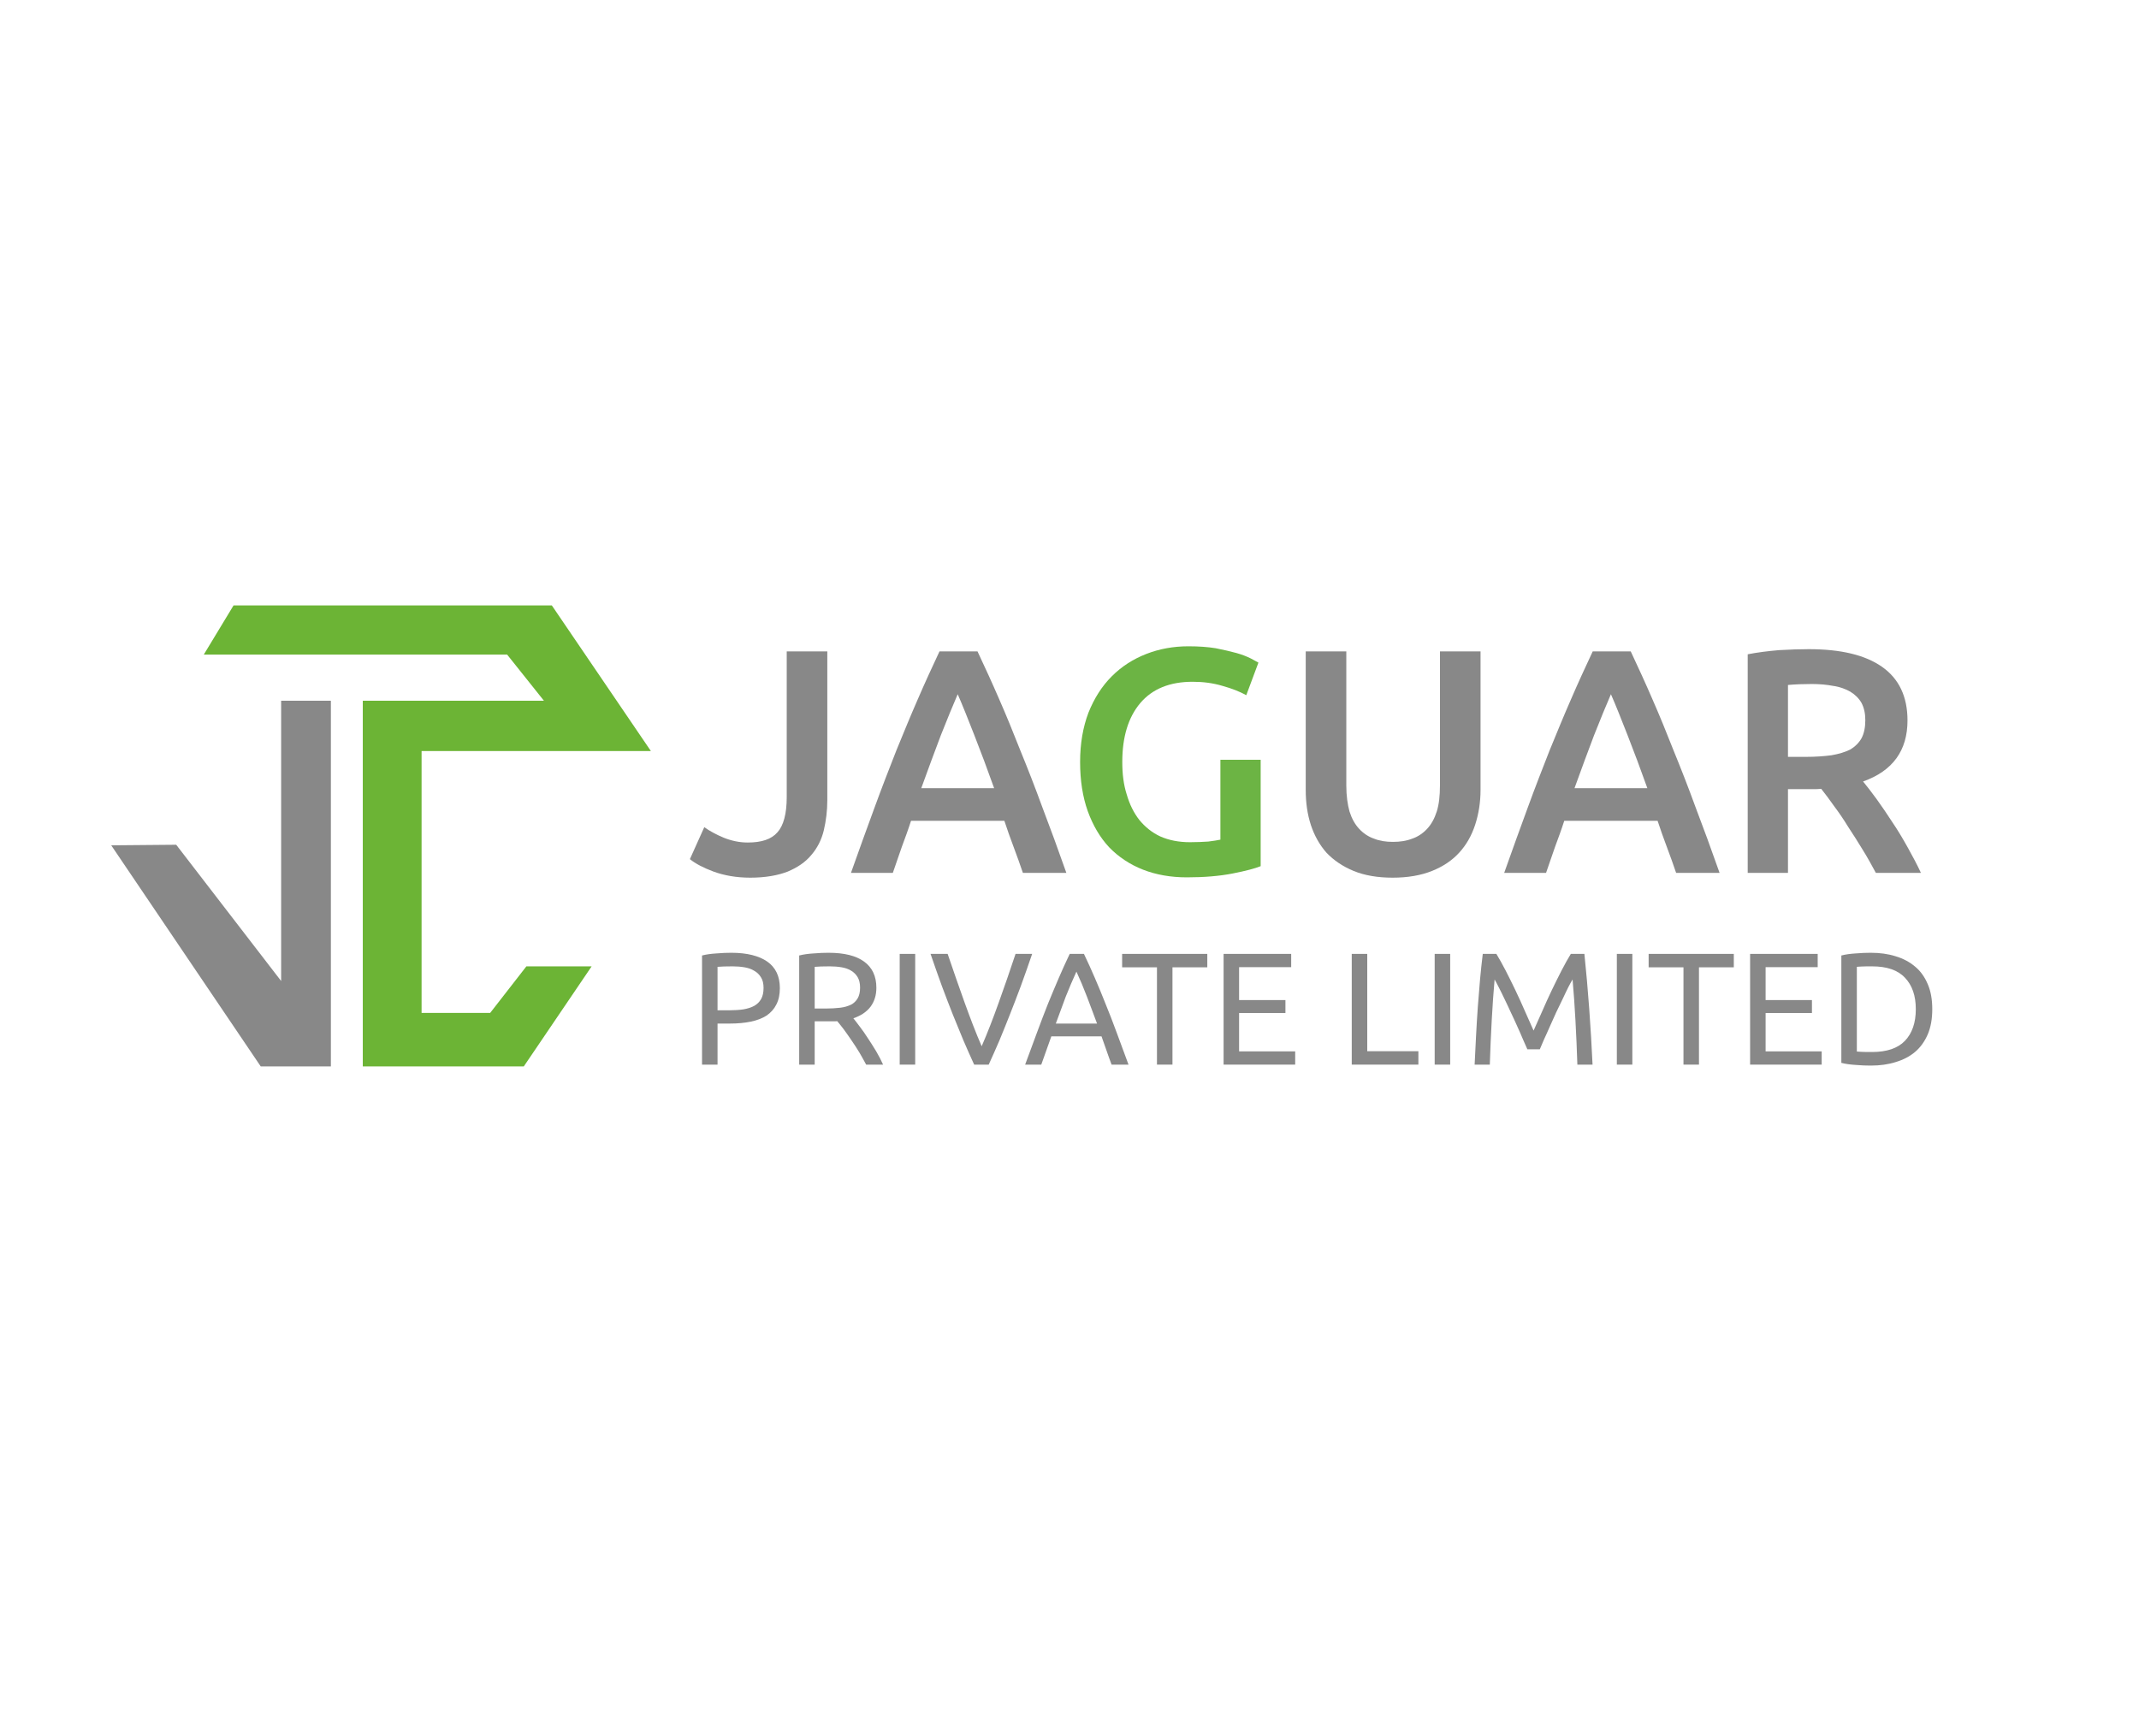
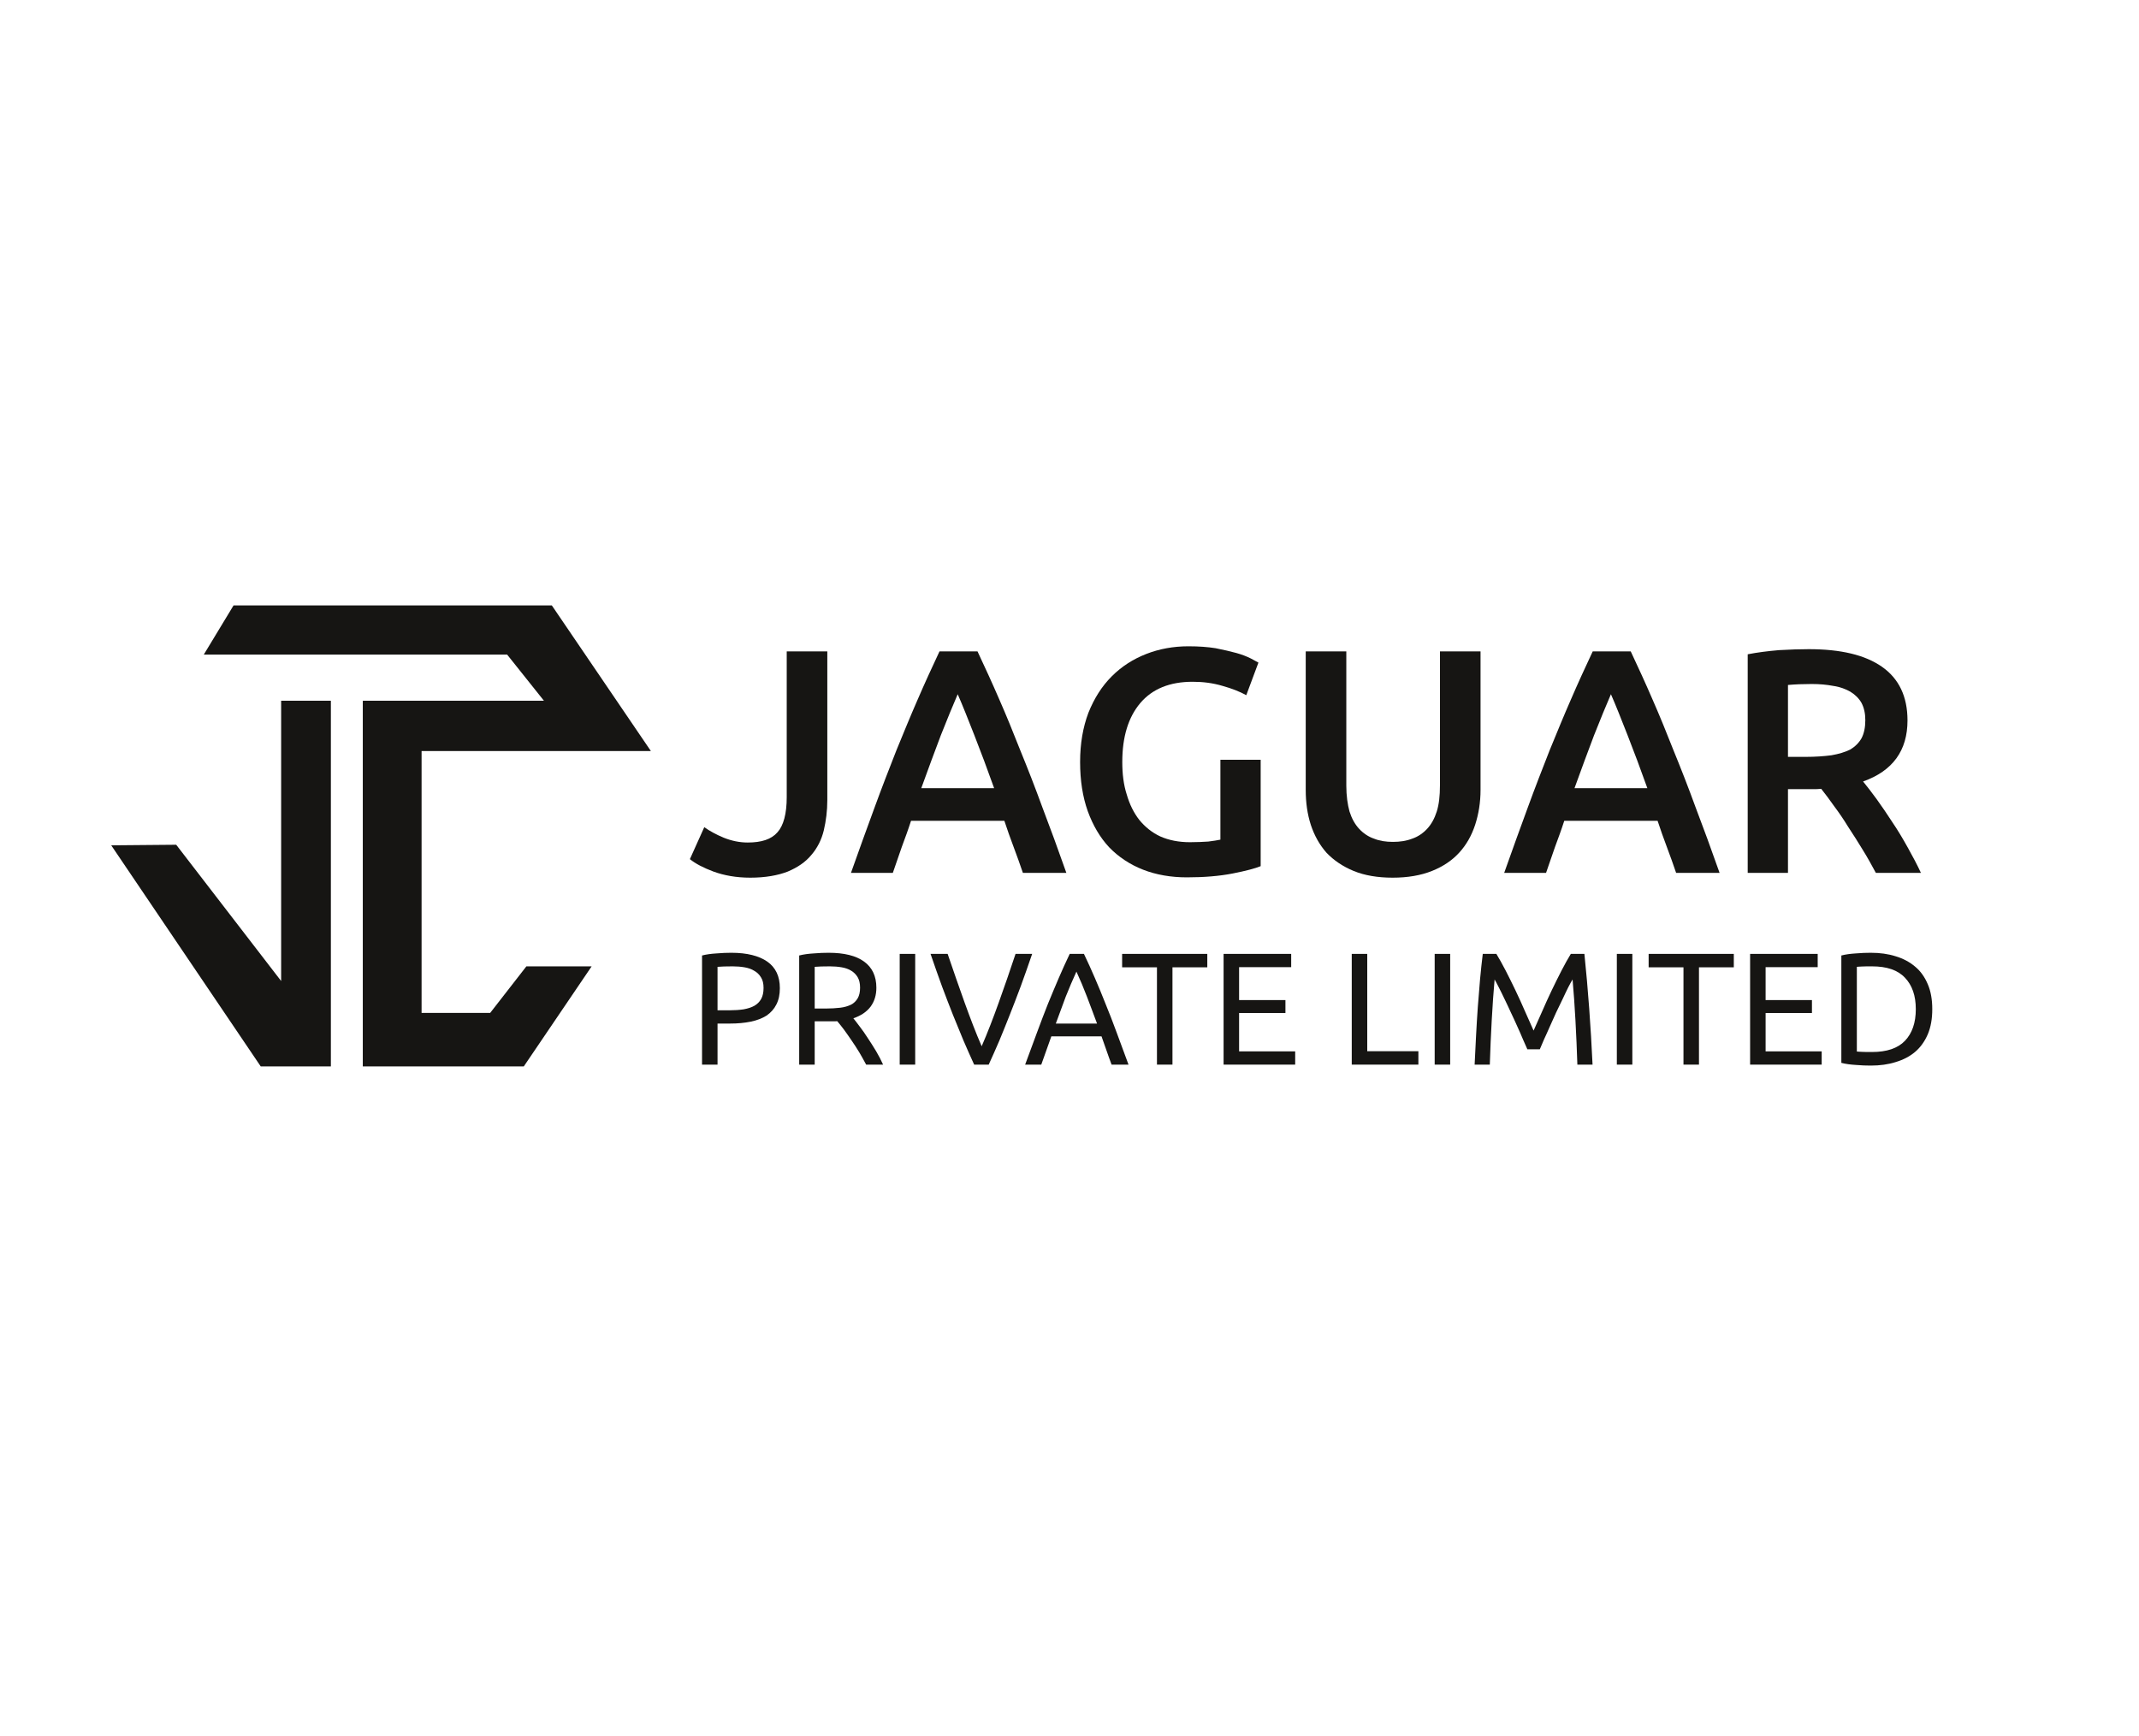
<svg xmlns="http://www.w3.org/2000/svg" xmlns:xlink="http://www.w3.org/1999/xlink" version="1.1" width="1000" height="811.419" viewBox="0 0 1000 811.419">
  <defs>
    <path id="font_1_45" d="M.435 .228C.435 .194 .431 .163 .424 .133 .417 .104 .404 .078 .385 .056 .367 .034 .342 .017 .311 .004 .28-.008 .241-.015 .194-.015 .15-.015 .112-.008 .079 .004 .047 .016 .022 .029 .005 .043L.05 .143C.067 .131 .087 .12 .111 .11 .136 .1 .161 .095 .186 .095 .229 .095 .26 .105 .279 .127 .298 .148 .308 .185 .308 .237V.693H.435V.228Z" />
    <path id="font_1_36" d="M.543 0C.534 .027 .524 .054 .514 .081 .504 .108 .494 .135 .485 .163H.193C.184 .135 .174 .108 .164 .081 .155 .054 .145 .027 .136 0H.005C.031 .074 .056 .142 .079 .205 .102 .268 .125 .327 .147 .383 .17 .439 .192 .493 .214 .543 .236 .594 .259 .644 .282 .693H.401C.424 .644 .447 .594 .469 .543 .491 .493 .513 .439 .535 .383 .558 .327 .581 .268 .604 .205 .628 .142 .653 .074 .679 0H.543M.339 .559C.324 .524 .306 .481 .286 .43 .267 .379 .246 .324 .225 .265H.453C.432 .324 .411 .38 .391 .431 .371 .482 .354 .525 .339 .559Z" />
    <path id="font_1_42" d="M.407 .598C.336 .598 .281 .576 .243 .531 .206 .487 .187 .426 .187 .347 .187 .31 .191 .276 .201 .245 .21 .214 .223 .188 .24 .166 .258 .144 .28 .126 .306 .114 .333 .102 .364 .096 .399 .096 .421 .096 .44 .097 .456 .098 .472 .1 .485 .102 .494 .104V.354H.62V.021C.603 .014 .573 .006 .532-.002 .491-.01 .443-.014 .389-.014 .339-.014 .293-.006 .252 .01 .211 .026 .175 .05 .146 .08 .117 .111 .095 .149 .079 .193 .063 .238 .055 .289 .055 .347 .055 .405 .064 .456 .081 .501 .099 .546 .123 .584 .154 .615 .185 .646 .221 .669 .262 .685 .303 .701 .347 .709 .394 .709 .426 .709 .454 .707 .479 .703 .504 .698 .526 .693 .544 .688 .562 .683 .577 .677 .589 .671 .6 .665 .608 .661 .613 .658L.575 .556C.555 .567 .53 .577 .501 .585 .471 .594 .44 .598 .407 .598Z" />
    <path id="font_1_56" d="M.35-.015C.303-.015 .262-.008 .228 .006 .194 .02 .166 .039 .143 .063 .121 .088 .105 .117 .094 .15 .083 .184 .078 .22 .078 .26V.693H.205V.273C.205 .241 .209 .214 .215 .192 .222 .17 .232 .152 .245 .138 .258 .124 .274 .113 .292 .107 .309 .1 .329 .097 .351 .097 .373 .097 .393 .1 .411 .107 .429 .113 .445 .124 .458 .138 .471 .152 .481 .17 .488 .192 .495 .214 .498 .241 .498 .273V.693H.625V.26C.625 .22 .619 .184 .608 .15 .597 .117 .581 .088 .558 .063 .536 .039 .508 .02 .473 .006 .438-.008 .397-.015 .35-.015Z" />
    <path id="font_1_53" d="M.274 .7C.374 .7 .45 .682 .503 .645 .556 .608 .583 .552 .583 .477 .583 .383 .537 .319 .444 .286 .457 .27 .471 .252 .487 .23 .503 .208 .519 .184 .536 .158 .553 .133 .569 .106 .584 .079 .599 .052 .613 .026 .625 0H.484C.471 .024 .458 .048 .443 .072 .428 .097 .413 .12 .398 .143 .384 .166 .369 .188 .354 .208 .339 .229 .326 .247 .313 .263 .304 .262 .296 .262 .289 .262 .282 .262 .276 .262 .27 .262H.209V0H.083V.684C.114 .69 .146 .694 .181 .697 .216 .699 .247 .7 .274 .7M.283 .591C.256 .591 .232 .59 .209 .588V.363H.264C.295 .363 .322 .365 .345 .368 .368 .372 .388 .378 .404 .386 .419 .395 .431 .407 .439 .421 .447 .436 .451 .455 .451 .478 .451 .499 .447 .517 .439 .532 .431 .546 .419 .558 .404 .567 .39 .575 .372 .582 .351 .585 .33 .589 .308 .591 .283 .591Z" />
    <path id="font_2_51" d="M.27 .7C.367 .7 .442 .681 .494 .645 .547 .608 .573 .552 .573 .479 .573 .439 .566 .405 .551 .376 .537 .348 .516 .325 .49 .307 .463 .29 .43 .277 .391 .269 .352 .261 .309 .257 .26 .257H.183V0H.086V.683C.113 .69 .144 .694 .177 .696 .211 .699 .242 .7 .27 .7M.278 .615C.237 .615 .205 .614 .183 .612V.34H.256C.289 .34 .319 .342 .346 .346 .373 .351 .395 .358 .413 .368 .432 .379 .446 .393 .456 .411 .466 .429 .471 .452 .471 .48 .471 .507 .466 .529 .455 .546 .445 .563 .431 .577 .413 .587 .396 .598 .375 .605 .352 .609 .329 .613 .304 .615 .278 .615Z" />
    <path id="font_2_53" d="M.425 .29C.436 .277 .449 .259 .465 .238 .482 .216 .499 .192 .516 .165 .533 .139 .551 .112 .568 .083 .585 .054 .599 .027 .611 0H.505C.492 .025 .477 .051 .462 .077 .446 .103 .43 .128 .414 .151 .398 .175 .382 .197 .367 .218 .351 .239 .337 .257 .324 .272 .315 .271 .307 .271 .298 .271 .288 .271 .279 .271 .27 .271H.183V0H.086V.683C.113 .69 .144 .694 .177 .696 .211 .699 .242 .7 .27 .7 .367 .7 .441 .682 .492 .645 .543 .608 .569 .554 .569 .481 .569 .435 .557 .396 .533 .363 .508 .33 .472 .306 .425 .29M.278 .615C.237 .615 .205 .614 .183 .612V.351H.252C.285 .351 .315 .353 .342 .356 .369 .359 .391 .366 .41 .375 .428 .384 .442 .398 .452 .415 .462 .432 .467 .454 .467 .482 .467 .508 .462 .53 .452 .547 .442 .564 .428 .578 .411 .588 .395 .598 .375 .605 .352 .609 .329 .613 .304 .615 .278 .615Z" />
    <path id="font_2_44" d="M.086 .693H.183V0H.086V.693Z" />
    <path id="font_2_57" d="M.646 .693C.621 .62 .597 .552 .574 .489 .551 .427 .528 .368 .506 .312 .484 .256 .462 .202 .441 .151 .419 .1 .397 .05 .374 0H.283C.26 .05 .238 .1 .216 .151 .195 .202 .173 .256 .15 .312 .128 .368 .105 .427 .082 .489 .059 .552 .035 .62 .01 .693H.117C.153 .588 .188 .486 .223 .389 .258 .292 .293 .2 .33 .115 .367 .2 .402 .291 .437 .389 .472 .486 .507 .588 .542 .693H.646Z" />
    <path id="font_2_36" d="M.549 0C.538 .03 .527 .059 .517 .089 .507 .118 .497 .147 .486 .177H.172L.109 0H.008C.035 .073 .06 .141 .083 .203 .106 .266 .129 .325 .151 .381 .174 .437 .196 .49 .218 .541 .24 .592 .263 .643 .287 .693H.376C.4 .643 .423 .592 .445 .541 .467 .49 .489 .437 .511 .381 .534 .325 .557 .266 .58 .203 .603 .141 .628 .073 .655 0H.549M.458 .257C.437 .315 .415 .371 .395 .425 .374 .48 .352 .532 .329 .582 .306 .532 .284 .48 .262 .425 .242 .371 .221 .315 .2 .257H.458Z" />
    <path id="font_2_55" d="M.549 .693V.609H.331V0H.234V.609H.016V.693H.549Z" />
    <path id="font_2_40" d="M.086 0V.693H.509V.61H.183V.404H.473V.323H.183V.083H.534V0H.086Z" />
    <path id="font_2_3" d="" />
    <path id="font_2_47" d="M.503 .084V0H.086V.693H.183V.084H.503Z" />
    <path id="font_2_48" d="M.397 .096C.39 .112 .381 .132 .37 .157 .36 .182 .348 .208 .335 .237 .322 .266 .309 .295 .294 .326 .28 .356 .267 .385 .254 .411 .241 .438 .229 .463 .218 .484 .207 .505 .199 .522 .192 .533 .185 .454 .179 .369 .174 .277 .169 .186 .165 .093 .162 0H.067C.07 .06 .073 .12 .076 .181 .079 .242 .083 .302 .087 .361 .092 .42 .096 .478 .101 .534 .106 .59 .112 .643 .118 .693H.203C.221 .664 .24 .629 .261 .589 .282 .549 .302 .507 .323 .464 .344 .42 .364 .376 .383 .332 .402 .289 .42 .249 .436 .213 .452 .249 .47 .289 .489 .332 .508 .376 .528 .42 .549 .464 .57 .507 .59 .549 .611 .589 .632 .629 .651 .664 .669 .693H.754C.777 .47 .794 .239 .805 0H.71C.707 .093 .703 .186 .698 .277 .693 .369 .687 .454 .68 .533 .673 .522 .664 .505 .653 .484 .642 .463 .631 .438 .618 .411 .605 .385 .592 .356 .577 .326 .563 .295 .55 .266 .537 .237 .524 .208 .513 .182 .501 .157 .49 .132 .482 .112 .475 .096H.397Z" />
    <path id="font_2_39" d="M.655 .347C.655 .287 .646 .235 .627 .19 .608 .146 .582 .109 .548 .08 .514 .051 .473 .03 .426 .016 .379 .001 .327-.006 .27-.006 .242-.006 .211-.005 .177-.002 .144-0 .113 .004 .086 .011V.683C.113 .69 .144 .694 .177 .696 .211 .699 .242 .7 .27 .7 .327 .7 .379 .693 .426 .678 .473 .664 .514 .642 .548 .613 .582 .585 .608 .548 .627 .503 .646 .459 .655 .407 .655 .347M.278 .079C.37 .079 .439 .102 .484 .149 .529 .196 .552 .262 .552 .347 .552 .432 .529 .497 .484 .544 .439 .592 .37 .615 .278 .615 .251 .615 .229 .615 .214 .614 .199 .613 .189 .613 .183 .612V.082C.189 .081 .199 .081 .214 .08 .229 .079 .251 .079 .278 .079Z" />
  </defs>
  <g>
    <g>
-       <path transform="matrix(1,0,0,-1,95.2796,306.0189)" d="M0 0 13.911 22.984H162.701L209.005-45.094H101.814V-167.54H133.871L150.807-145.766H181.317L149.597-192.54H74.328V-21.573H159.005L141.801 0Z" fill="#6cb435" />
-       <path transform="matrix(1,0,0,-1,131.4358,327.5916)" d="M0 0V-131.048L-49.06-67.338-79.436-67.607-9.543-170.967H23.252V0Z" fill="#888888" />
-       <use data-text="J" xlink:href="#font_1_45" transform="matrix(149.4069,0,0,-149.4069,321.7842,408.0801)" fill="#888888" />
-       <use data-text="A" xlink:href="#font_1_36" transform="matrix(149.4069,0,0,-149.4069,397.0853,408.0801)" fill="#888888" />
-       <use data-text="G" xlink:href="#font_1_42" transform="matrix(149.4069,0,0,-149.4069,496.7397,408.0801)" fill="#6cb444" />
-       <use data-text="U" xlink:href="#font_1_56" transform="matrix(149.4069,0,0,-149.4069,598.7846,408.0801)" fill="#888888" />
-       <use data-text="A" xlink:href="#font_1_36" transform="matrix(149.4069,0,0,-149.4069,702.473,408.0801)" fill="#888888" />
-       <use data-text="R" xlink:href="#font_1_53" transform="matrix(149.4069,0,0,-149.4069,804.6674,408.0801)" fill="#888888" />
-       <use data-text="P" xlink:href="#font_2_51" transform="matrix(74.7034,0,0,-74.7034,321.7842,497.7247)" fill="#888888" />
-       <use data-text="R" xlink:href="#font_2_53" transform="matrix(74.7034,0,0,-74.7034,367.2039,497.7247)" fill="#888888" />
-       <use data-text="I" xlink:href="#font_2_44" transform="matrix(74.7034,0,0,-74.7034,414.1923,497.7247)" fill="#888888" />
-       <use data-text="V" xlink:href="#font_2_57" transform="matrix(74.7034,0,0,-74.7034,434.2876,497.7247)" fill="#888888" />
-       <use data-text="A" xlink:href="#font_2_36" transform="matrix(74.7034,0,0,-74.7034,478.6614,497.7247)" fill="#888888" />
-       <use data-text="T" xlink:href="#font_2_55" transform="matrix(74.7034,0,0,-74.7034,523.4087,497.7247)" fill="#888888" />
-       <use data-text="E" xlink:href="#font_2_40" transform="matrix(74.7034,0,0,-74.7034,565.6161,497.7247)" fill="#888888" />
-       <use data-text=" " xlink:href="#font_2_3" transform="matrix(74.7034,0,0,-74.7034,608.2717,497.7247)" fill="#888888" />
-       <use data-text="L" xlink:href="#font_2_47" transform="matrix(74.7034,0,0,-74.7034,625.5282,497.7247)" fill="#888888" />
-       <use data-text="I" xlink:href="#font_2_44" transform="matrix(74.7034,0,0,-74.7034,664.2993,497.7247)" fill="#888888" />
-       <use data-text="M" xlink:href="#font_2_48" transform="matrix(74.7034,0,0,-74.7034,684.3945,497.7247)" fill="#888888" />
-       <use data-text="I" xlink:href="#font_2_44" transform="matrix(74.7034,0,0,-74.7034,749.4611,497.7247)" fill="#888888" />
-       <use data-text="T" xlink:href="#font_2_55" transform="matrix(74.7034,0,0,-74.7034,769.5564,497.7247)" fill="#888888" />
-       <use data-text="E" xlink:href="#font_2_40" transform="matrix(74.7034,0,0,-74.7034,811.7638,497.7247)" fill="#888888" />
-       <use data-text="D" xlink:href="#font_2_39" transform="matrix(74.7034,0,0,-74.7034,854.4194,497.7247)" fill="#888888" />
+       <path transform="matrix(1,0,0,-1,95.2796,306.0189)" d="M0 0 13.911 22.984H162.701L209.005-45.094H101.814V-167.54H133.871L150.807-145.766H181.317L149.597-192.54H74.328V-21.573H159.005L141.801 0Z" fill="#161513" />
+       <path transform="matrix(1,0,0,-1,131.4358,327.5916)" d="M0 0V-131.048L-49.06-67.338-79.436-67.607-9.543-170.967H23.252V0Z" fill="#161513" />
+       <use data-text="J" xlink:href="#font_1_45" transform="matrix(149.4069,0,0,-149.4069,321.7842,408.0801)" fill="#161513" />
+       <use data-text="A" xlink:href="#font_1_36" transform="matrix(149.4069,0,0,-149.4069,397.0853,408.0801)" fill="#161513" />
+       <use data-text="G" xlink:href="#font_1_42" transform="matrix(149.4069,0,0,-149.4069,496.7397,408.0801)" fill="#161513" />
+       <use data-text="U" xlink:href="#font_1_56" transform="matrix(149.4069,0,0,-149.4069,598.7846,408.0801)" fill="#161513" />
+       <use data-text="A" xlink:href="#font_1_36" transform="matrix(149.4069,0,0,-149.4069,702.473,408.0801)" fill="#161513" />
+       <use data-text="R" xlink:href="#font_1_53" transform="matrix(149.4069,0,0,-149.4069,804.6674,408.0801)" fill="#161513" />
+       <use data-text="P" xlink:href="#font_2_51" transform="matrix(74.7034,0,0,-74.7034,321.7842,497.7247)" fill="#161513" />
+       <use data-text="R" xlink:href="#font_2_53" transform="matrix(74.7034,0,0,-74.7034,367.2039,497.7247)" fill="#161513" />
+       <use data-text="I" xlink:href="#font_2_44" transform="matrix(74.7034,0,0,-74.7034,414.1923,497.7247)" fill="#161513" />
+       <use data-text="V" xlink:href="#font_2_57" transform="matrix(74.7034,0,0,-74.7034,434.2876,497.7247)" fill="#161513" />
+       <use data-text="A" xlink:href="#font_2_36" transform="matrix(74.7034,0,0,-74.7034,478.6614,497.7247)" fill="#161513" />
+       <use data-text="T" xlink:href="#font_2_55" transform="matrix(74.7034,0,0,-74.7034,523.4087,497.7247)" fill="#161513" />
+       <use data-text="E" xlink:href="#font_2_40" transform="matrix(74.7034,0,0,-74.7034,565.6161,497.7247)" fill="#161513" />
+       <use data-text=" " xlink:href="#font_2_3" transform="matrix(74.7034,0,0,-74.7034,608.2717,497.7247)" fill="#161513" />
+       <use data-text="L" xlink:href="#font_2_47" transform="matrix(74.7034,0,0,-74.7034,625.5282,497.7247)" fill="#161513" />
+       <use data-text="I" xlink:href="#font_2_44" transform="matrix(74.7034,0,0,-74.7034,664.2993,497.7247)" fill="#161513" />
+       <use data-text="M" xlink:href="#font_2_48" transform="matrix(74.7034,0,0,-74.7034,684.3945,497.7247)" fill="#161513" />
+       <use data-text="I" xlink:href="#font_2_44" transform="matrix(74.7034,0,0,-74.7034,749.4611,497.7247)" fill="#161513" />
+       <use data-text="T" xlink:href="#font_2_55" transform="matrix(74.7034,0,0,-74.7034,769.5564,497.7247)" fill="#161513" />
+       <use data-text="E" xlink:href="#font_2_40" transform="matrix(74.7034,0,0,-74.7034,811.7638,497.7247)" fill="#161513" />
+       <use data-text="D" xlink:href="#font_2_39" transform="matrix(74.7034,0,0,-74.7034,854.4194,497.7247)" fill="#161513" />
    </g>
  </g>
</svg>
